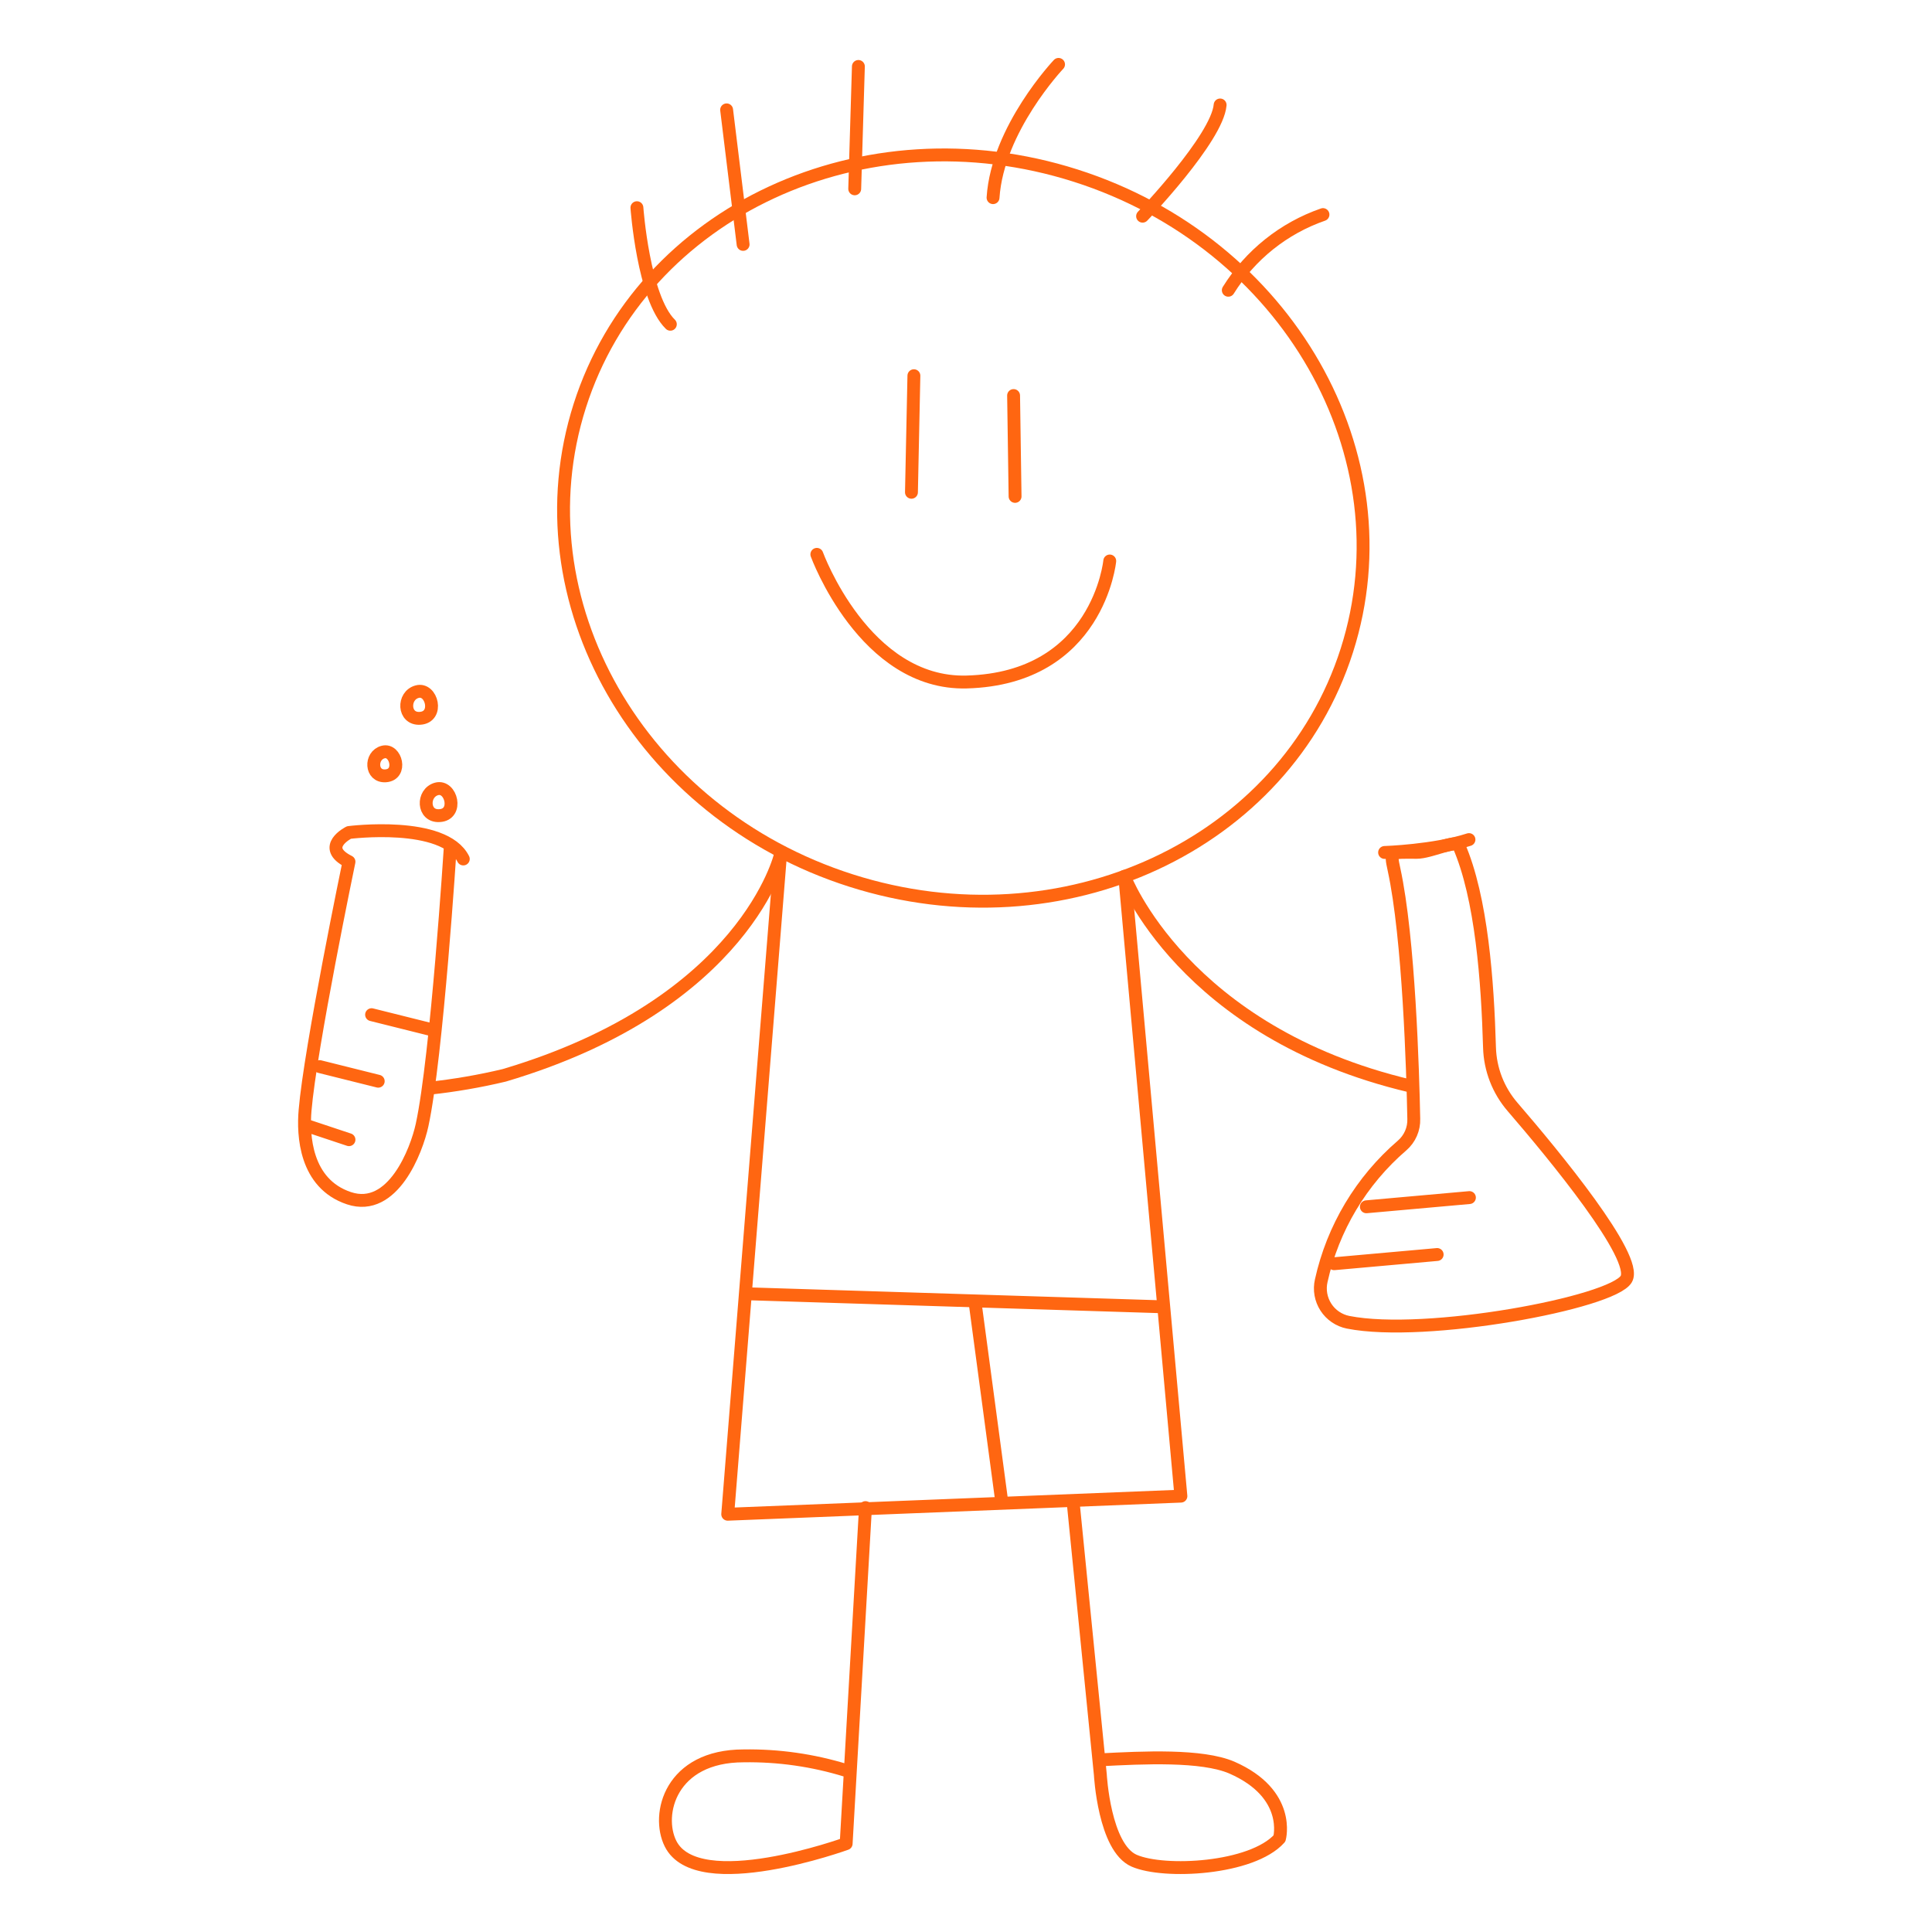
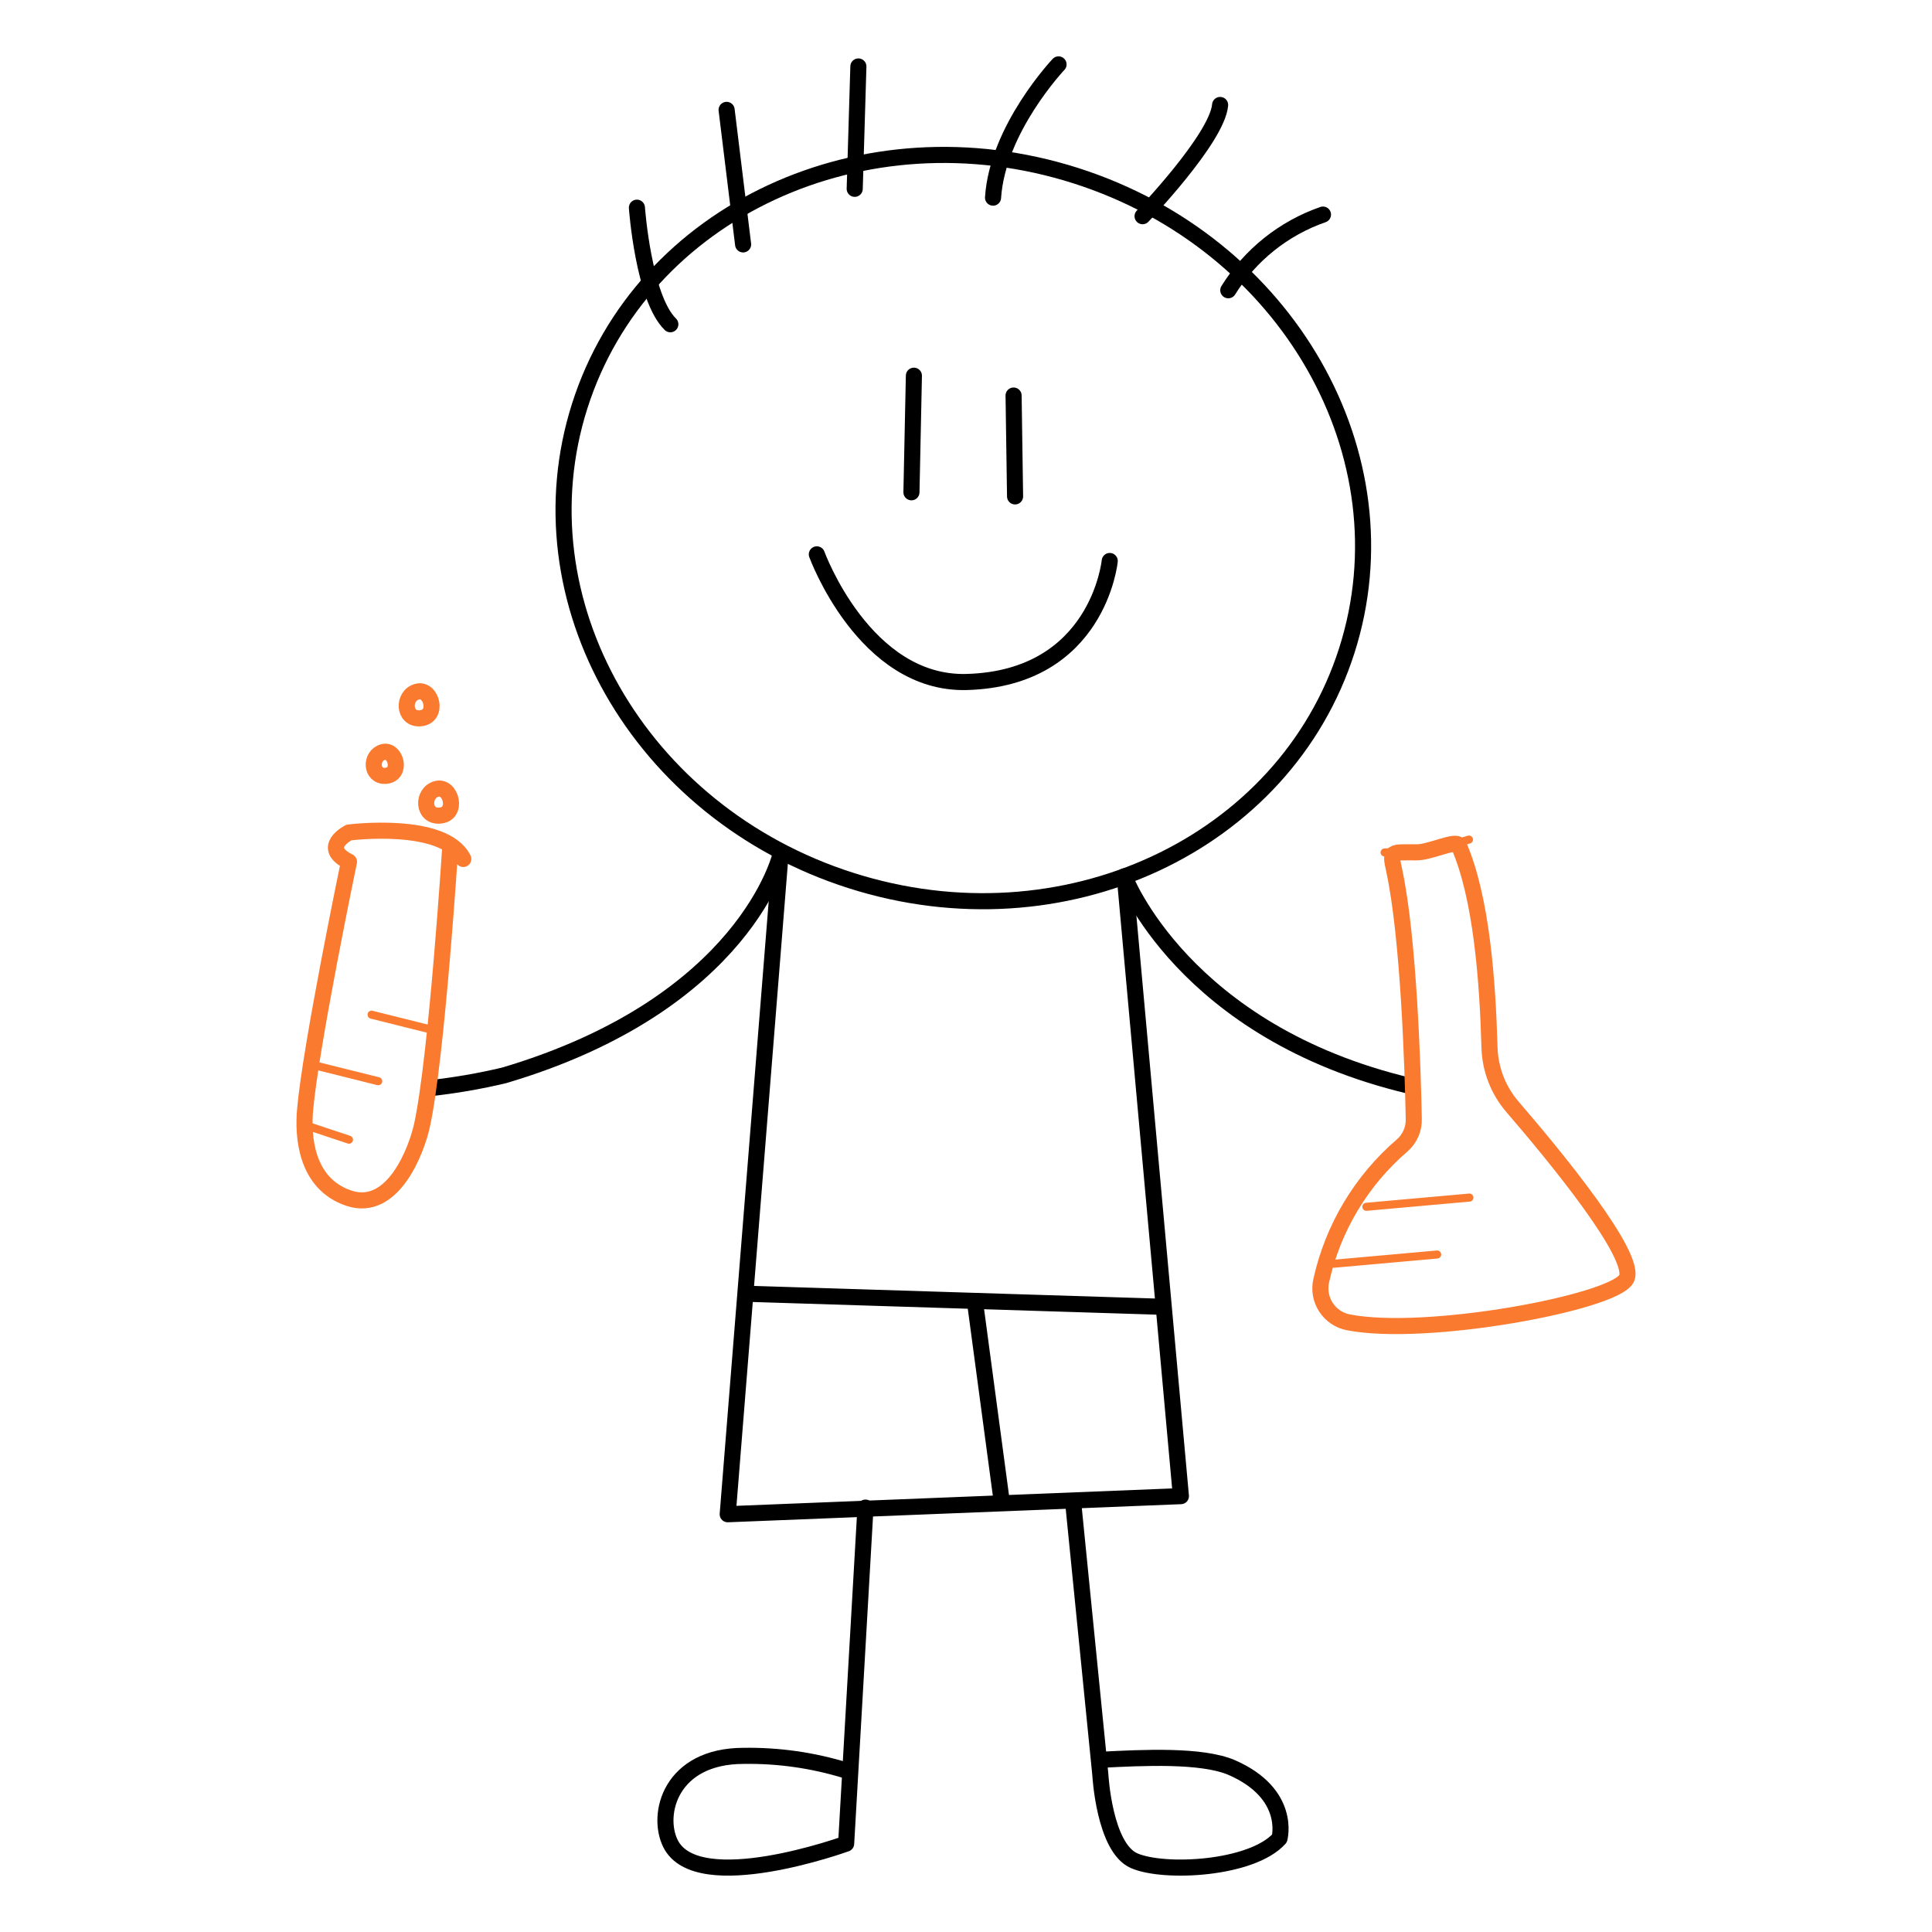
- <svg xmlns="http://www.w3.org/2000/svg" width="150" height="150" viewBox="0 0 150 150" fill="none">
-   <path d="M32.39 53.7C33.525 53.39 34.1 55.675 32.61 55.77C31.3 55.855 31.25 54 32.39 53.7Z" stroke="#FF6611" stroke-linecap="round" stroke-linejoin="round" />
-   <path d="M33.9 61.25C35.035 60.945 35.615 63.25 34.12 63.325C32.81 63.41 32.76 61.56 33.9 61.25Z" stroke="#FF6611" stroke-linecap="round" stroke-linejoin="round" />
-   <path d="M29.74 58.39C30.74 58.115 31.265 60.15 29.935 60.235C28.77 60.31 28.725 58.66 29.74 58.39Z" stroke="#FF6611" stroke-linecap="round" stroke-linejoin="round" />
-   <path d="M87.295 68.04C87.295 68.04 91.86 80.15 109.495 84.315" stroke="#FF6611" stroke-linecap="round" stroke-linejoin="round" />
-   <path d="M60.6 66.34C60.6 66.34 57.94 77.915 39.145 83.49C37.233 83.946 35.294 84.28 33.34 84.49" stroke="#FF6611" stroke-linecap="round" stroke-linejoin="round" />
-   <path d="M67.195 117.05L65.695 143.14C65.695 143.14 54.154 147.325 52.059 143.14C50.925 140.865 52.059 136.325 57.739 136.325C60.434 136.282 63.119 136.666 65.695 137.46" stroke="#FF6611" stroke-linecap="round" stroke-linejoin="round" />
-   <path d="M83.31 116.545L85.43 137.78C85.43 137.78 85.73 143.45 88.055 144.465C90.38 145.48 97.19 145.125 99.34 142.735C99.34 142.735 100.295 139.275 95.64 137.235C93.31 136.235 88.775 136.455 85.37 136.635" stroke="#FF6611" stroke-linecap="round" stroke-linejoin="round" />
-   <path d="M87.34 68.2L91.685 116.16L56.5 117.565L60.6 66.34" stroke="#FF6611" stroke-linecap="round" stroke-linejoin="round" />
-   <path d="M58.09 100.45L89.96 101.45" stroke="#FF6611" stroke-linecap="round" stroke-linejoin="round" />
-   <path d="M75.7 101.09L77.77 116.545" stroke="#FF6611" stroke-linecap="round" stroke-linejoin="round" />
-   <path d="M49.45 16.125C49.45 16.125 49.95 23.125 52.045 25.175" stroke="#FF6611" stroke-linecap="round" stroke-linejoin="round" />
-   <path d="M56.415 8.53L57.695 18.975" stroke="#FF6611" stroke-linecap="round" stroke-linejoin="round" />
-   <path d="M66.645 5.16L66.36 14.66" stroke="#FF6611" stroke-linecap="round" stroke-linejoin="round" />
-   <path d="M82.185 5C82.185 5 77.445 10 77.1 15.345" stroke="#FF6611" stroke-linecap="round" stroke-linejoin="round" />
-   <path d="M88.71 16.785C88.71 16.785 94.5 10.75 94.73 8.15" stroke="#FF6611" stroke-linecap="round" stroke-linejoin="round" />
-   <path d="M102.715 16.66C99.665 17.719 97.071 19.793 95.365 22.535" stroke="#FF6611" stroke-linecap="round" stroke-linejoin="round" />
-   <path d="M104.571 50.491C109.388 35.379 99.961 18.878 83.514 13.636C67.068 8.393 49.831 16.395 45.013 31.507C40.196 46.62 49.623 63.12 66.07 68.363C82.516 73.605 99.754 65.604 104.571 50.491Z" stroke="#FF6611" stroke-linecap="round" stroke-linejoin="round" />
-   <path d="M78.695 30.71L78.81 38.54" stroke="#FF6611" stroke-linecap="round" stroke-linejoin="round" />
-   <path d="M70.955 29.17L70.765 38.22" stroke="#FF6611" stroke-linecap="round" stroke-linejoin="round" />
-   <path d="M63.42 43.04C63.42 43.04 67.105 53.165 75.05 52.95C85.27 52.67 86.16 43.555 86.16 43.555" stroke="#FF6611" stroke-linecap="round" stroke-linejoin="round" />
-   <path d="M108.23 67.5C107.91 66.04 107.985 66.175 110 66.175C111.045 66.175 113.05 65.175 113.255 65.63C115.035 69.7 115.5 76.235 115.645 81.33C115.694 83.025 116.324 84.651 117.43 85.935C120.665 89.685 127.215 97.63 126.265 99.3C125.22 101.145 110.68 103.855 104.665 102.66C104.314 102.59 103.981 102.449 103.685 102.248C103.389 102.047 103.136 101.788 102.942 101.487C102.748 101.187 102.616 100.85 102.553 100.498C102.491 100.145 102.5 99.784 102.58 99.435C103.483 95.348 105.686 91.664 108.86 88.935C109.155 88.68 109.39 88.362 109.546 88.005C109.703 87.648 109.778 87.26 109.765 86.87C109.695 83.21 109.39 72.835 108.23 67.5Z" stroke="#FF6611" stroke-linecap="round" stroke-linejoin="round" />
-   <path d="M106.085 93.695L114.085 92.98" stroke="#FF6611" stroke-linecap="round" stroke-linejoin="round" />
-   <path d="M103.58 98.115L111.58 97.4" stroke="#FF6611" stroke-linecap="round" stroke-linejoin="round" />
-   <path d="M107.5 66.185C107.5 66.185 111.34 66.065 114.05 65.185" stroke="#FF6611" stroke-linecap="round" stroke-linejoin="round" />
-   <path d="M35.97 66.69C34.47 63.69 27.095 64.635 27.095 64.635C27.095 64.635 24.82 65.77 27.095 66.905C27.095 66.905 24.095 81.33 23.685 86.215C23.52 88.115 23.685 91.895 27.095 93.03C30.505 94.165 32.345 89.315 32.77 87.35C33.92 82.05 34.965 65.685 34.965 65.685" stroke="#FF6611" stroke-linecap="round" stroke-linejoin="round" />
-   <path d="M29.365 83.945L24.82 82.81" stroke="#FF6611" stroke-linecap="round" stroke-linejoin="round" />
-   <path d="M33.395 79.915L28.85 78.78" stroke="#FF6611" stroke-linecap="round" stroke-linejoin="round" />
-   <path d="M27.095 88.485L23.685 87.35" stroke="#FF6611" stroke-linecap="round" stroke-linejoin="round" />
+ <svg xmlns="http://www.w3.org/2000/svg" width="100%" height="100%" viewBox="0 0 1000 1000" version="1.1" xml:space="preserve" style="fill-rule:evenodd;clip-rule:evenodd;stroke-linecap:round;stroke-linejoin:round;">
+   <g id="all">
+     <g id="default">
+       <path d="M581.964,453.6c0,0 30.433,80.733 148,108.5" style="fill:none;fill-rule:nonzero;stroke:currentColor;stroke-width:8.33px;" />
+       <path d="M403.996,442.267c0,0 -17.733,77.167 -143.033,114.333c-12.746,3.038 -25.672,5.263 -38.7,6.667" style="fill:none;fill-rule:nonzero;stroke:currentColor;stroke-width:8.33px;" />
+       <path d="M447.964,780.333l-10,173.933c0,0 -76.934,27.9 -90.901,0c-7.567,-15.167 0,-45.433 37.867,-45.433c17.966,-0.283 35.863,2.271 53.034,7.567" style="fill:none;fill-rule:nonzero;stroke:currentColor;stroke-width:8.33px;" />
+       <path d="M555.397,776.967l14.133,141.567c0,0 2,37.8 17.5,44.567c15.5,6.767 60.9,4.4 75.233,-11.533c0,0 6.367,-23.067 -24.667,-36.667c-15.533,-6.667 -45.767,-5.2 -68.467,-4" style="fill:none;fill-rule:nonzero;stroke:currentColor;stroke-width:8.33px;" />
+       <path d="M582.264,454.667l28.967,319.733l-234.565,9.367l27.333,-341.5" style="fill:none;fill-rule:nonzero;stroke:currentColor;stroke-width:8.33px;" />
+       <path d="M387.265,669.667l212.465,6.667" style="fill:none;fill-rule:nonzero;stroke:currentColor;stroke-width:8.33px;" />
+       <path d="M504.664,673.933l13.8,103.033" style="fill:none;fill-rule:nonzero;stroke:currentColor;stroke-width:8.33px;" />
+       <path d="M329.665,107.5c0,0 3.333,46.667 17.3,60.333" style="fill:none;fill-rule:nonzero;stroke:currentColor;stroke-width:8.33px;" />
+       <path d="M376.096,56.867l8.533,69.633" style="fill:none;fill-rule:nonzero;stroke:currentColor;stroke-width:8.33px;" />
+       <path d="M444.297,34.4l-1.9,63.333" style="fill:none;fill-rule:nonzero;stroke:currentColor;stroke-width:8.33px;" />
+       <path d="M547.897,33.333c0,0 -31.6,33.333 -33.9,68.967" style="fill:none;fill-rule:nonzero;stroke:currentColor;stroke-width:8.33px;" />
+       <path d="M591.397,111.9c0,0 38.6,-40.233 40.133,-57.567" style="fill:none;fill-rule:nonzero;stroke:currentColor;stroke-width:8.33px;" />
+       <path d="M684.764,111.067c-20.333,7.062 -37.633,20.888 -49,39.167" style="fill:none;fill-rule:nonzero;stroke:currentColor;stroke-width:8.33px;" />
+       <path d="M697.139,336.609c32.117,-100.75 -30.733,-210.755 -140.375,-245.704c-109.642,-34.949 -224.56,18.393 -256.675,119.142c-32.115,100.75 30.734,210.757 140.375,245.703c109.646,34.95 224.563,-18.392 256.675,-119.141Z" style="fill:none;fill-rule:nonzero;stroke:currentColor;stroke-width:8.33px;" />
+       <path d="M524.631,204.733l0.767,52.2" style="fill:none;fill-rule:nonzero;stroke:currentColor;stroke-width:8.33px;" />
+       <path d="M473.031,194.467l-1.267,60.333" style="fill:none;fill-rule:nonzero;stroke:currentColor;stroke-width:8.33px;" />
+       <path d="M422.797,286.933c0,0 24.567,67.5 77.533,66.067c68.133,-1.867 74.067,-62.633 74.067,-62.633" style="fill:none;fill-rule:nonzero;stroke:currentColor;stroke-width:8.33px;" />
+     </g>
+     <g id="colors">
+       <path d="M721.531,450c-2.133,-9.733 -1.633,-8.833 11.8,-8.833c6.967,0 20.333,-6.667 21.7,-3.633c11.867,27.133 14.967,70.7 15.933,104.667c0.325,11.296 4.525,22.138 11.9,30.7c21.567,25 65.233,77.967 58.9,89.1c-6.967,12.3 -103.9,30.367 -144,22.4c-2.338,-0.471 -4.558,-1.404 -6.533,-2.746c-1.971,-1.342 -3.658,-3.067 -4.95,-5.071c-1.296,-2.004 -2.179,-4.246 -2.592,-6.596c-0.417,-2.35 -0.354,-4.763 0.175,-7.087c6.021,-27.246 20.708,-51.808 41.867,-70c1.967,-1.7 3.529,-3.821 4.575,-6.2c1.042,-2.383 1.542,-4.967 1.458,-7.567c-0.467,-24.4 -2.5,-93.567 -10.233,-129.133Z" style="fill:none;fill-rule:nonzero;stroke:#fa7a2f;stroke-width:8.33px;" />
+       <path d="M707.231,624.633l53.333,-4.767" style="fill:none;fill-rule:nonzero;stroke:#fa7a2f;stroke-width:4.17px;" />
+       <path d="M690.531,654.1l53.333,-4.767" style="fill:none;fill-rule:nonzero;stroke:#fa7a2f;stroke-width:4.17px;" />
+       <path d="M716.664,441.233c0,0 25.6,-0.8 43.667,-6.667" style="fill:none;fill-rule:nonzero;stroke:#fa7a2f;stroke-width:4.17px;" />
+       <path d="M239.795,444.6c-10,-20 -59.167,-13.7 -59.167,-13.7c0,0 -15.167,7.567 0,15.133c0,0 -20,96.167 -22.733,128.733c-1.1,12.667 0,37.867 22.733,45.433c22.733,7.567 35,-24.767 37.833,-37.867c7.667,-35.333 14.633,-144.433 14.633,-144.433" style="fill:none;fill-rule:nonzero;stroke:#fa7a2f;stroke-width:8.33px;" />
+       <path d="M195.764,559.633l-30.3,-7.567" style="fill:none;fill-rule:nonzero;stroke:#fa7a2f;stroke-width:4.17px;" />
+       <path d="M222.632,532.767l-30.3,-7.567" style="fill:none;fill-rule:nonzero;stroke:#fa7a2f;stroke-width:4.17px;" />
+       <path d="M180.633,589.9l-22.733,-7.567" style="fill:none;fill-rule:nonzero;stroke:#fa7a2f;stroke-width:4.17px;" />
+       <path d="M215.93,358c7.567,-2.067 11.4,13.167 1.467,13.8c-8.733,0.567 -9.067,-11.8 -1.467,-13.8Z" style="fill:none;fill-rule:nonzero;stroke:#fa7a2f;stroke-width:8.33px;" />
+       <path d="M225.997,408.333c7.567,-2.033 11.433,13.333 1.467,13.833c-8.733,0.567 -9.067,-11.767 -1.467,-13.833Z" style="fill:none;fill-rule:nonzero;stroke:#fa7a2f;stroke-width:8.33px;" />
+       <path d="M198.263,389.267c6.667,-1.833 10.167,11.733 1.3,12.3c-7.767,0.5 -8.067,-10.5 -1.3,-12.3Z" style="fill:none;fill-rule:nonzero;stroke:#fa7a2f;stroke-width:8.33px;" />
+     </g>
+   </g>
</svg>
